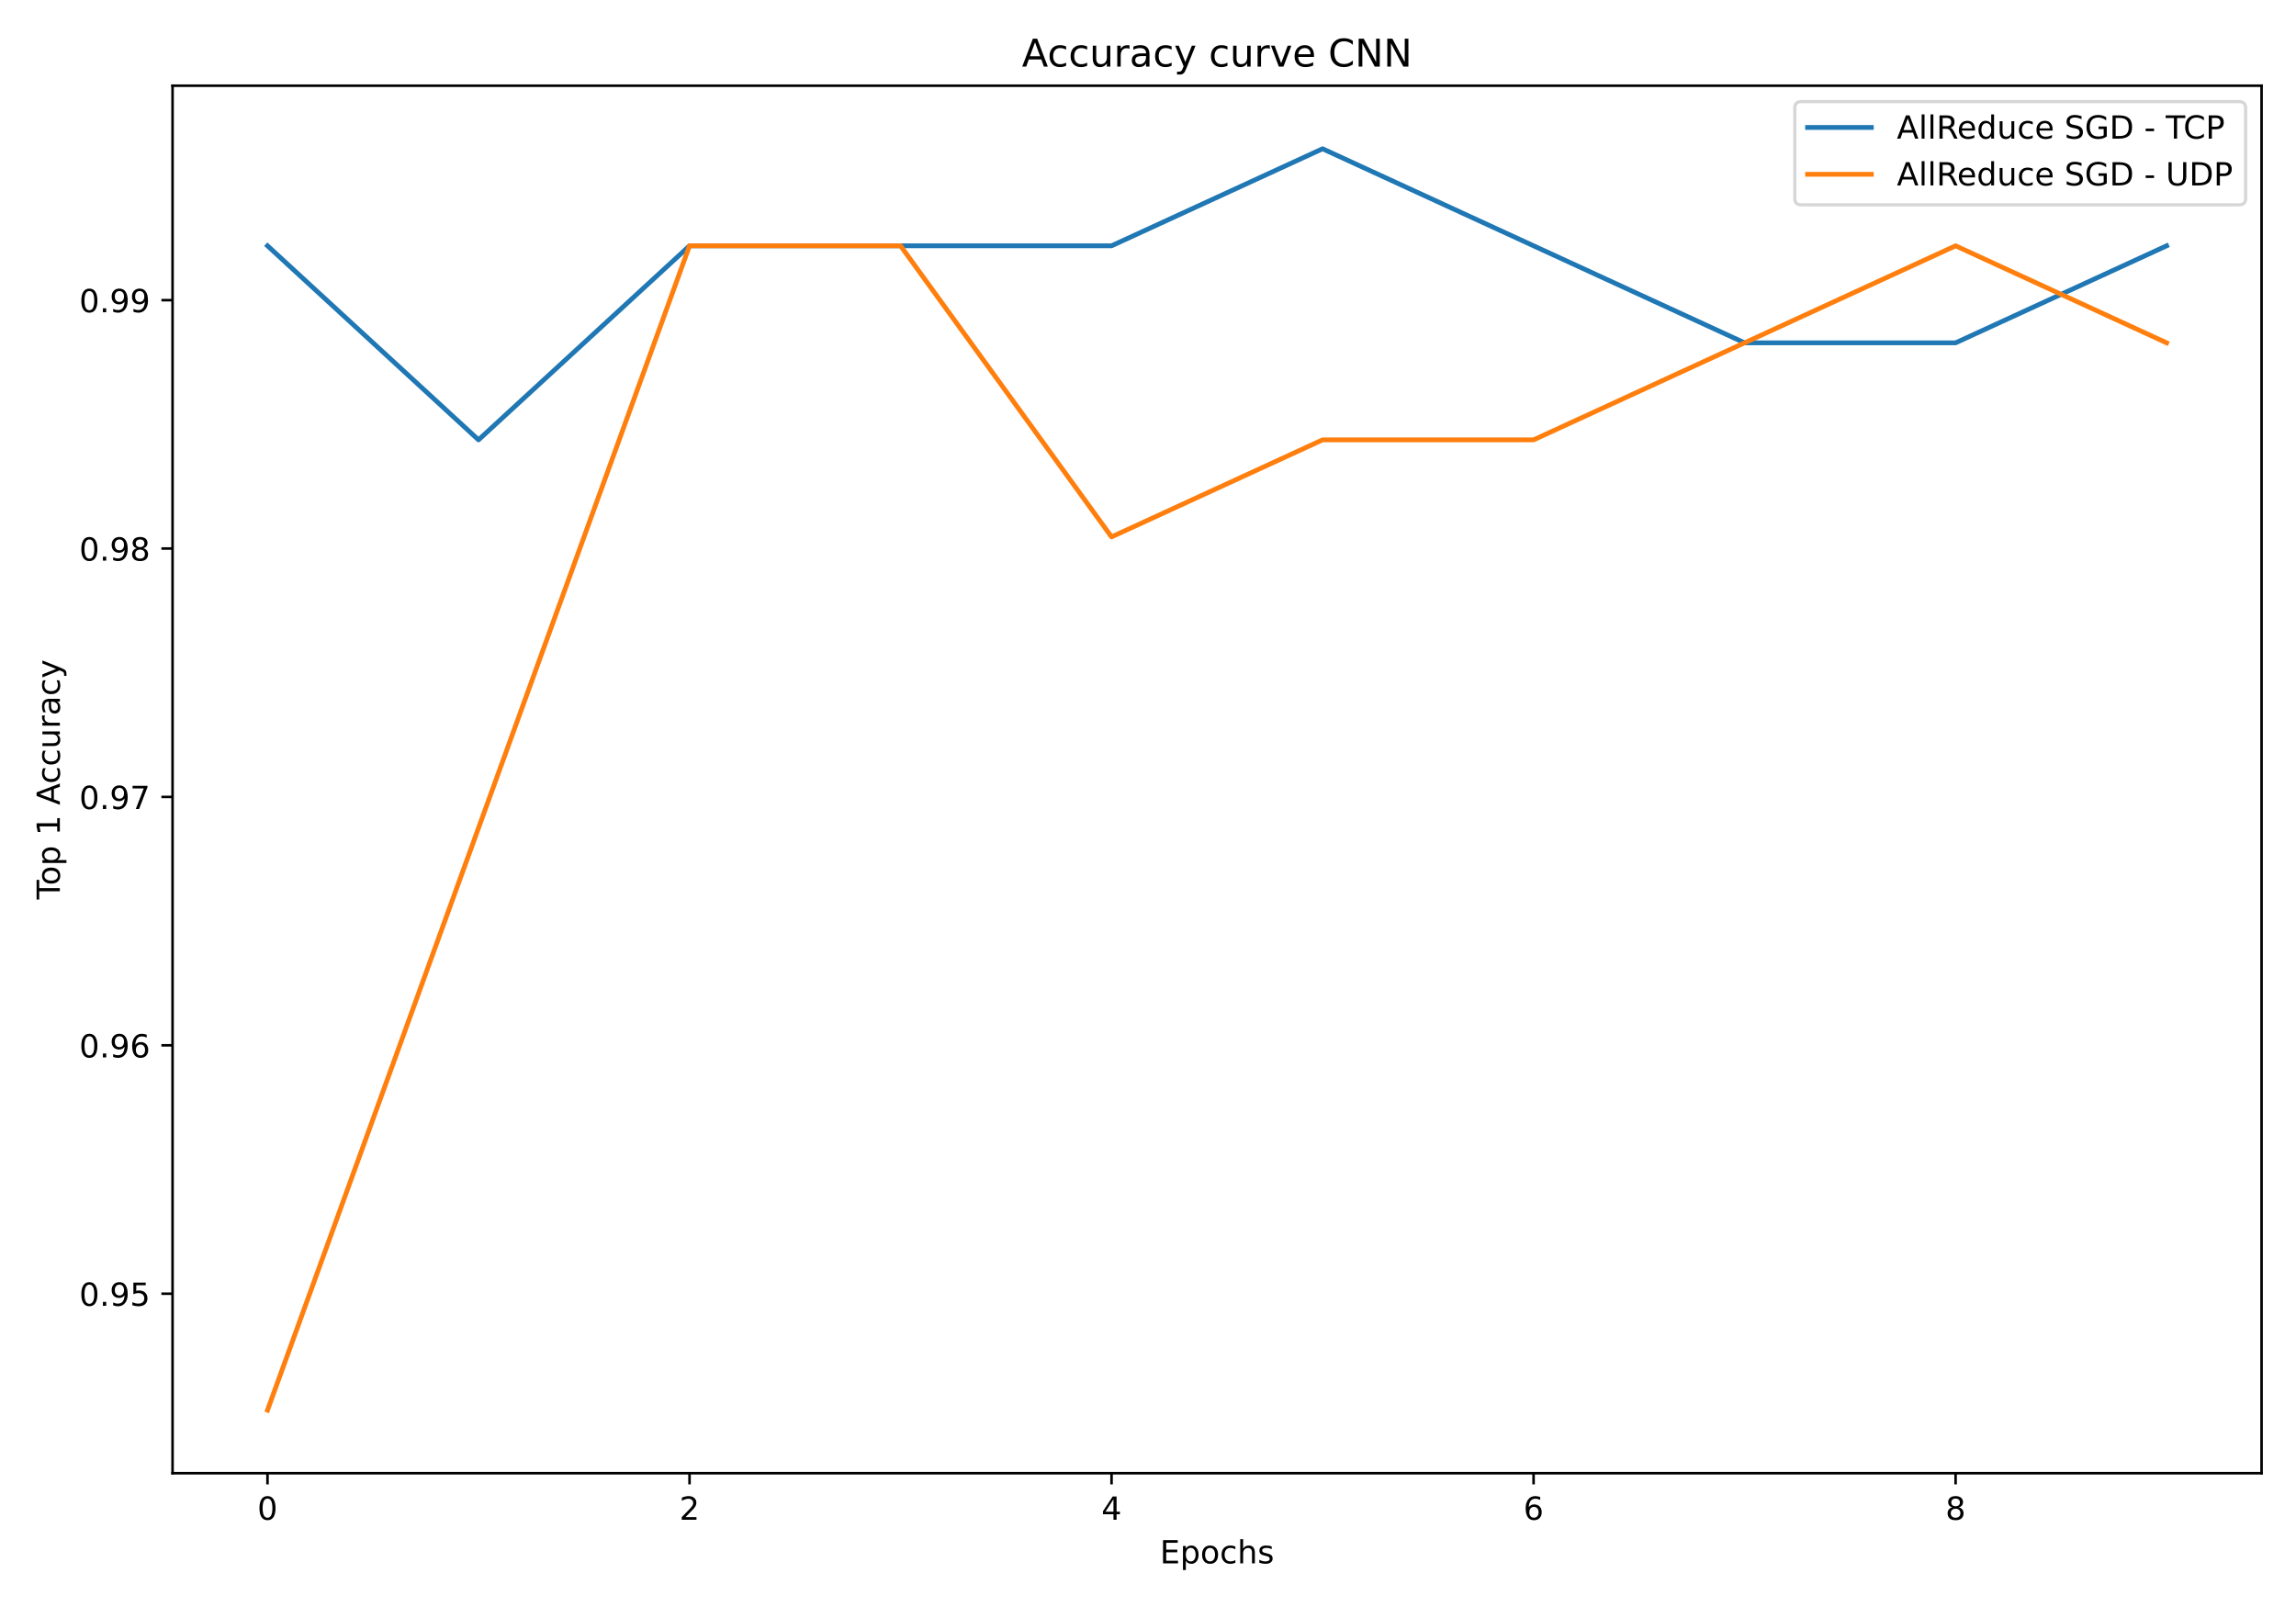
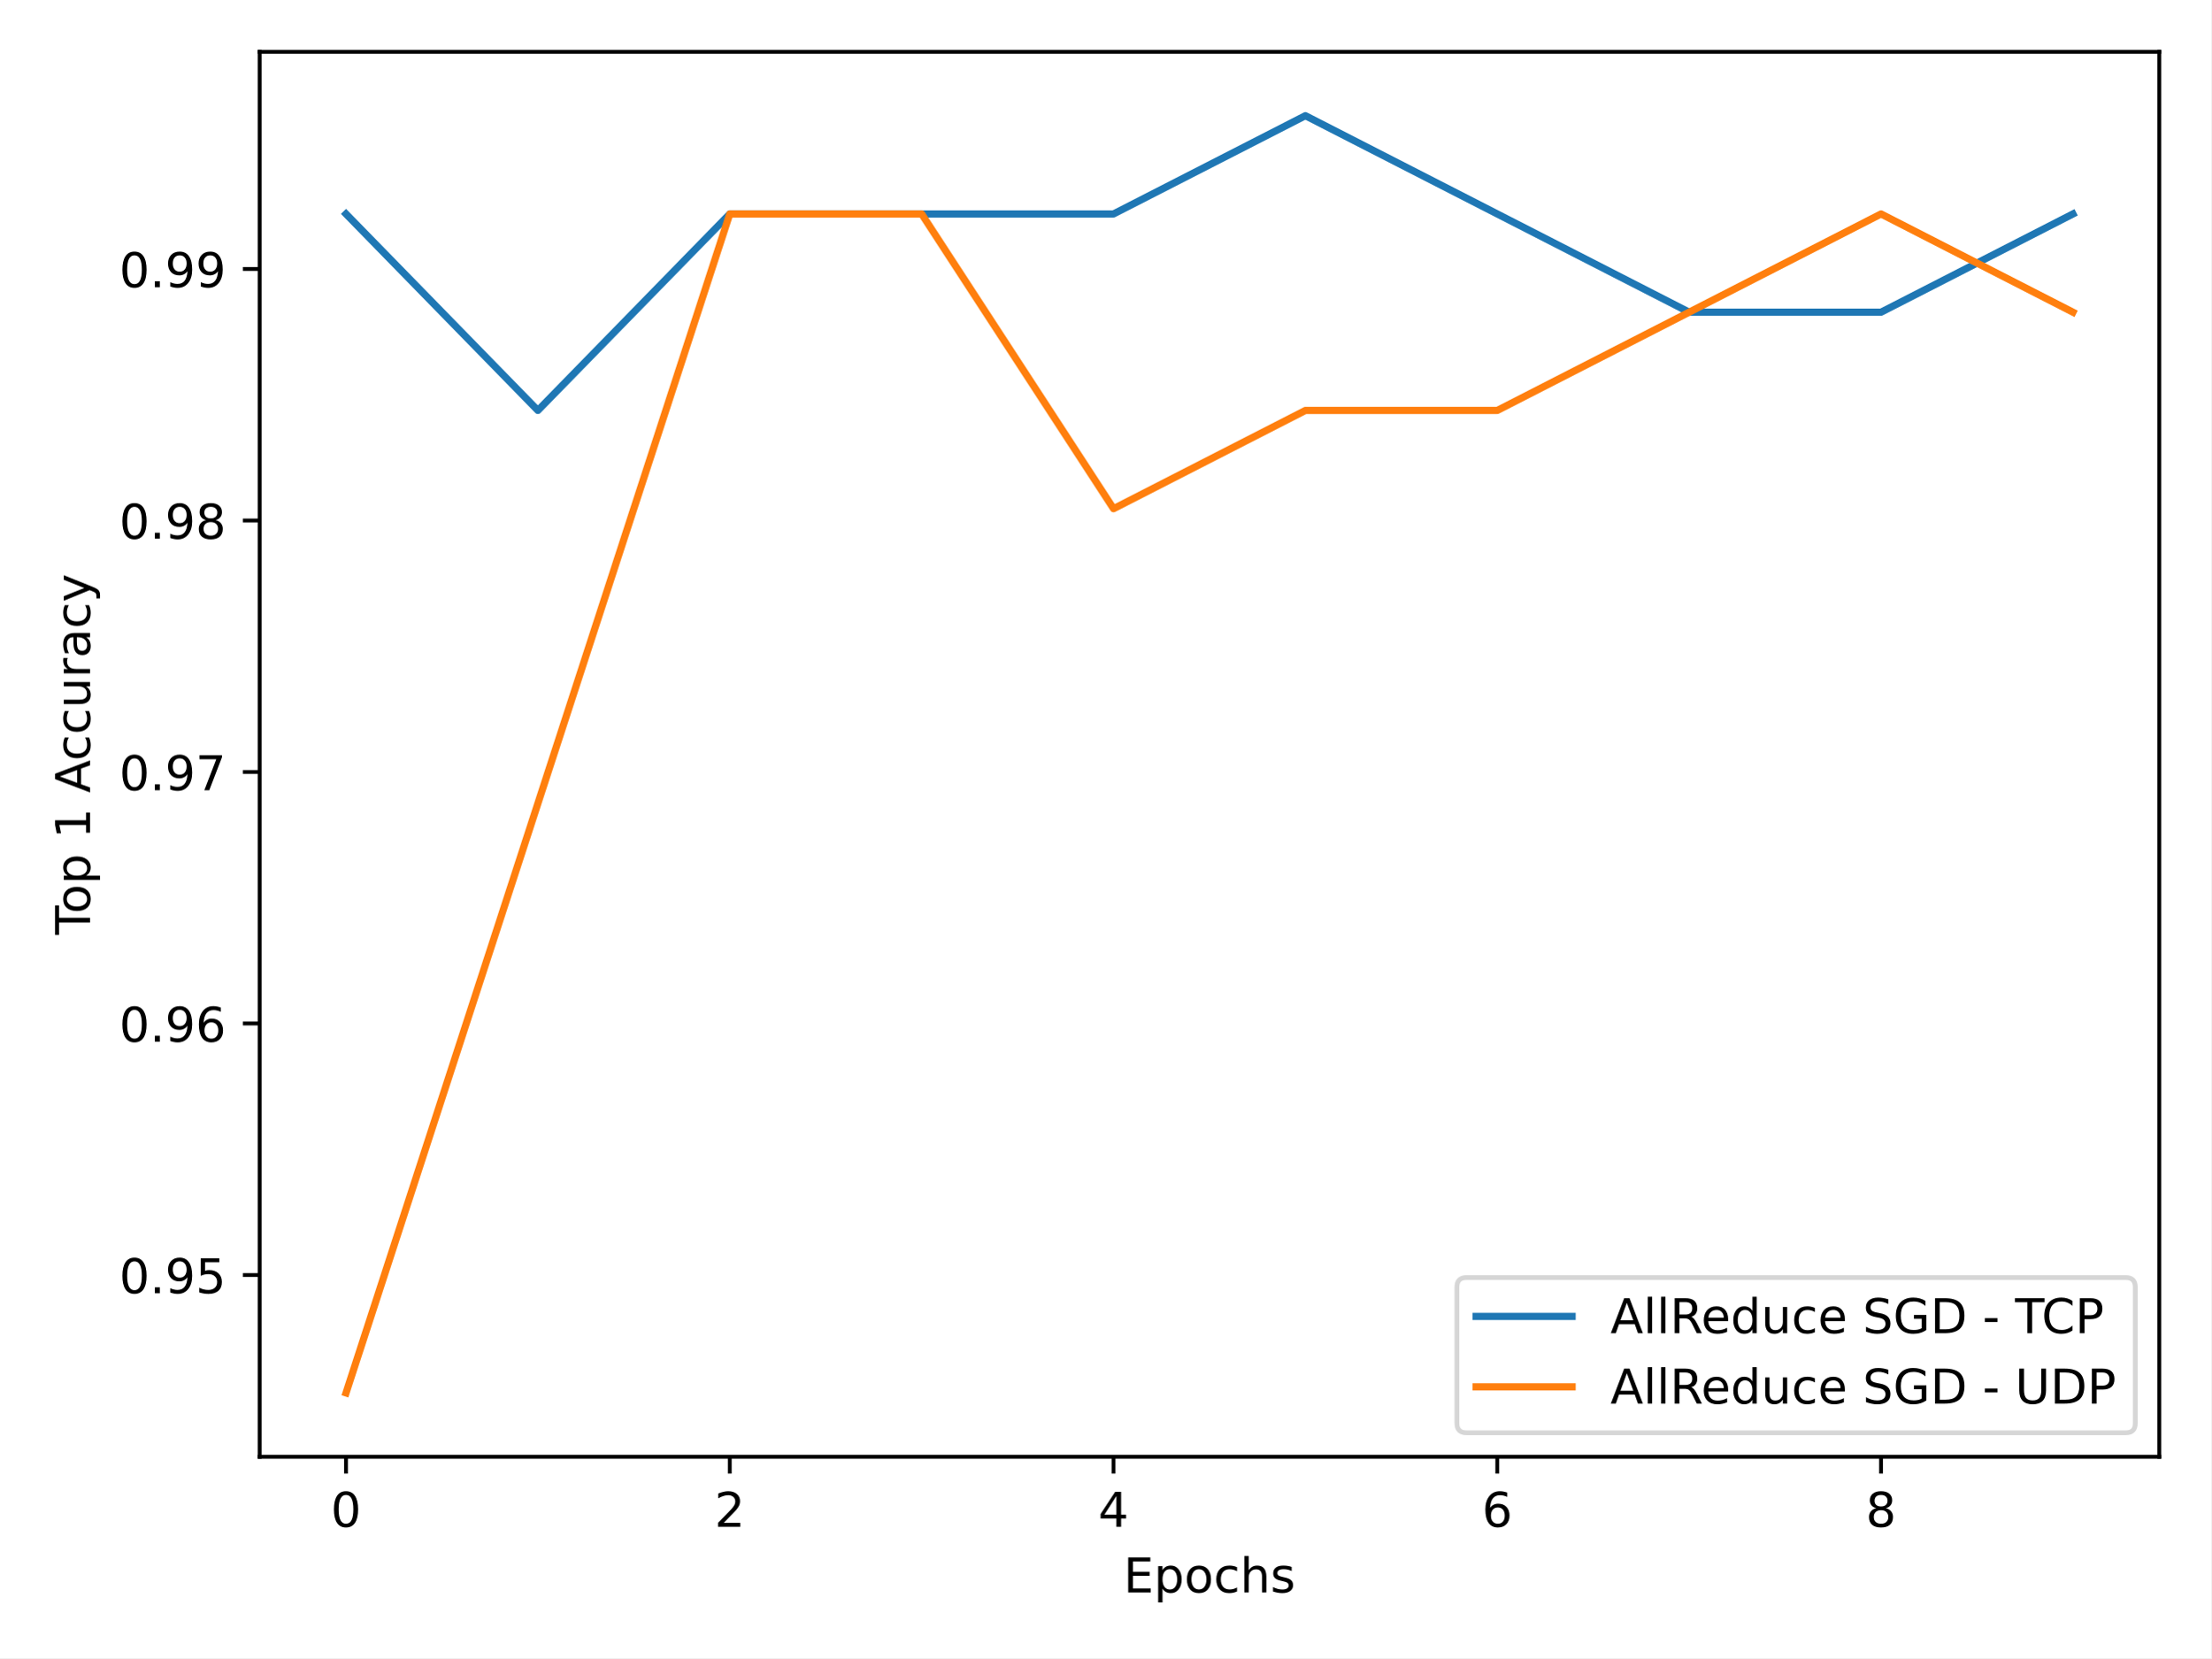
- <svg xmlns="http://www.w3.org/2000/svg" xmlns:xlink="http://www.w3.org/1999/xlink" height="504pt" version="1.1" viewBox="0 0 720 504" width="720pt">
+ <svg xmlns="http://www.w3.org/2000/svg" xmlns:xlink="http://www.w3.org/1999/xlink" height="345.6pt" version="1.1" viewBox="0 0 460.8 345.6" width="460.8pt">
  <defs>
    <style type="text/css">*{stroke-linecap:butt;stroke-linejoin:round;}</style>
  </defs>
  <g id="figure_1">
    <g id="patch_1">
-       <path d="M 0 504  L 720 504  L 720 0  L 0 0  z " style="fill:#ffffff;" />
+       <path d="M 0 345.6  L 460.8 345.6  L 460.8 0  L 0 0  z " style="fill:#ffffff;" />
    </g>
    <g id="axes_1">
      <g id="patch_2">
-         <path d="M 54.11 462.04  L 709.2 462.04  L 709.2 26.88  L 54.11 26.88  z " style="fill:#ffffff;" />
+         <path d="M 54.11 303.64  L 450 303.64  L 450 10.8  L 54.11 10.8  z " style="fill:#ffffff;" />
      </g>
      <g id="matplotlib.axis_1">
        <g id="xtick_1">
          <g id="line2d_1">
            <defs>
-               <path d="M 0 0  L 0 3.5  " id="m49e1ad4b17" style="stroke:#000000;stroke-width:0.8;" />
-             </defs>
-             <g>
-               <use style="stroke:#000000;stroke-width:0.8;" x="83.887" xlink:href="#m49e1ad4b17" y="462.04" />
+               <path d="M 0 0  L 0 3.5  " id="mf8618cf4aa" style="stroke:#000000;stroke-width:0.8;" />
+             </defs>
+             <g>
+               <use style="stroke:#000000;stroke-width:0.8;" x="72.105" xlink:href="#mf8618cf4aa" y="303.64" />
            </g>
          </g>
          <g id="text_1">
-             <g transform="translate(80.70557 476.6384)scale(0.1 -0.1)">
+             <g transform="translate(68.92375 318.2384)scale(0.1 -0.1)">
              <defs>
                <path d="M 31.781 66.406  Q 24.172 66.406 20.328 58.906  Q 16.5 51.422 16.5 36.375  Q 16.5 21.391 20.328 13.891  Q 24.172 6.391 31.781 6.391  Q 39.453 6.391 43.281 13.891  Q 47.125 21.391 47.125 36.375  Q 47.125 51.422 43.281 58.906  Q 39.453 66.406 31.781 66.406  z M 31.781 74.219  Q 44.047 74.219 50.516 64.516  Q 56.984 54.828 56.984 36.375  Q 56.984 17.969 50.516 8.266  Q 44.047 -1.422 31.781 -1.422  Q 19.531 -1.422 13.062 8.266  Q 6.594 17.969 6.594 36.375  Q 6.594 54.828 13.062 64.516  Q 19.531 74.219 31.781 74.219  z " id="DejaVuSans-48" />
              </defs>
              <use xlink:href="#DejaVuSans-48" />
            </g>
          </g>
        </g>
        <g id="xtick_2">
          <g id="line2d_2">
            <g>
-               <use style="stroke:#000000;stroke-width:0.8;" x="216.228" xlink:href="#m49e1ad4b17" y="462.04" />
+               <use style="stroke:#000000;stroke-width:0.8;" x="152.083" xlink:href="#mf8618cf4aa" y="303.64" />
            </g>
          </g>
          <g id="text_2">
-             <g transform="translate(213.047 476.6384)scale(0.1 -0.1)">
+             <g transform="translate(148.9015 318.2384)scale(0.1 -0.1)">
              <defs>
                <path d="M 19.188 8.297  L 53.609 8.297  L 53.609 0  L 7.328 0  L 7.328 8.297  Q 12.938 14.109 22.625 23.891  Q 32.328 33.688 34.812 36.531  Q 39.547 41.844 41.422 45.531  Q 43.312 49.219 43.312 52.781  Q 43.312 58.594 39.234 62.25  Q 35.156 65.922 28.609 65.922  Q 23.969 65.922 18.812 64.312  Q 13.672 62.703 7.812 59.422  L 7.812 69.391  Q 13.766 71.781 18.938 73  Q 24.125 74.219 28.422 74.219  Q 39.75 74.219 46.484 68.547  Q 53.219 62.891 53.219 53.422  Q 53.219 48.922 51.531 44.891  Q 49.859 40.875 45.406 35.406  Q 44.188 33.984 37.641 27.219  Q 31.109 20.453 19.188 8.297  z " id="DejaVuSans-50" />
              </defs>
              <use xlink:href="#DejaVuSans-50" />
            </g>
          </g>
        </g>
        <g id="xtick_3">
          <g id="line2d_3">
            <g>
-               <use style="stroke:#000000;stroke-width:0.8;" x="348.57" xlink:href="#m49e1ad4b17" y="462.04" />
+               <use style="stroke:#000000;stroke-width:0.8;" x="232.061" xlink:href="#mf8618cf4aa" y="303.64" />
            </g>
          </g>
          <g id="text_3">
-             <g transform="translate(345.3884 476.6384)scale(0.1 -0.1)">
+             <g transform="translate(228.8793 318.2384)scale(0.1 -0.1)">
              <defs>
                <path d="M 37.797 64.312  L 12.891 25.391  L 37.797 25.391  z M 35.203 72.906  L 47.609 72.906  L 47.609 25.391  L 58.016 25.391  L 58.016 17.188  L 47.609 17.188  L 47.609 0  L 37.797 0  L 37.797 17.188  L 4.891 17.188  L 4.891 26.703  z " id="DejaVuSans-52" />
              </defs>
              <use xlink:href="#DejaVuSans-52" />
            </g>
          </g>
        </g>
        <g id="xtick_4">
          <g id="line2d_4">
            <g>
-               <use style="stroke:#000000;stroke-width:0.8;" x="480.911" xlink:href="#m49e1ad4b17" y="462.04" />
+               <use style="stroke:#000000;stroke-width:0.8;" x="312.038" xlink:href="#mf8618cf4aa" y="303.64" />
            </g>
          </g>
          <g id="text_4">
-             <g transform="translate(477.7298 476.6384)scale(0.1 -0.1)">
+             <g transform="translate(308.8571 318.2384)scale(0.1 -0.1)">
              <defs>
                <path d="M 33.016 40.375  Q 26.375 40.375 22.484 35.828  Q 18.609 31.297 18.609 23.391  Q 18.609 15.531 22.484 10.953  Q 26.375 6.391 33.016 6.391  Q 39.656 6.391 43.531 10.953  Q 47.406 15.531 47.406 23.391  Q 47.406 31.297 43.531 35.828  Q 39.656 40.375 33.016 40.375  z M 52.594 71.297  L 52.594 62.312  Q 48.875 64.062 45.094 64.984  Q 41.312 65.922 37.594 65.922  Q 27.828 65.922 22.672 59.328  Q 17.531 52.734 16.797 39.406  Q 19.672 43.656 24.016 45.922  Q 28.375 48.188 33.594 48.188  Q 44.578 48.188 50.953 41.516  Q 57.328 34.859 57.328 23.391  Q 57.328 12.156 50.688 5.359  Q 44.047 -1.422 33.016 -1.422  Q 20.359 -1.422 13.672 8.266  Q 6.984 17.969 6.984 36.375  Q 6.984 53.656 15.188 63.938  Q 23.391 74.219 37.203 74.219  Q 40.922 74.219 44.703 73.484  Q 48.484 72.75 52.594 71.297  z " id="DejaVuSans-54" />
              </defs>
              <use xlink:href="#DejaVuSans-54" />
            </g>
          </g>
        </g>
        <g id="xtick_5">
          <g id="line2d_5">
            <g>
-               <use style="stroke:#000000;stroke-width:0.8;" x="613.252" xlink:href="#m49e1ad4b17" y="462.04" />
+               <use style="stroke:#000000;stroke-width:0.8;" x="392.016" xlink:href="#mf8618cf4aa" y="303.64" />
            </g>
          </g>
          <g id="text_5">
-             <g transform="translate(610.0712 476.6384)scale(0.1 -0.1)">
+             <g transform="translate(388.8349 318.2384)scale(0.1 -0.1)">
              <defs>
                <path d="M 31.781 34.625  Q 24.75 34.625 20.719 30.859  Q 16.703 27.094 16.703 20.516  Q 16.703 13.922 20.719 10.156  Q 24.75 6.391 31.781 6.391  Q 38.812 6.391 42.859 10.172  Q 46.922 13.969 46.922 20.516  Q 46.922 27.094 42.891 30.859  Q 38.875 34.625 31.781 34.625  z M 21.922 38.812  Q 15.578 40.375 12.031 44.719  Q 8.5 49.078 8.5 55.328  Q 8.5 64.062 14.719 69.141  Q 20.953 74.219 31.781 74.219  Q 42.672 74.219 48.875 69.141  Q 55.078 64.062 55.078 55.328  Q 55.078 49.078 51.531 44.719  Q 48 40.375 41.703 38.812  Q 48.828 37.156 52.797 32.312  Q 56.781 27.484 56.781 20.516  Q 56.781 9.906 50.312 4.234  Q 43.844 -1.422 31.781 -1.422  Q 19.734 -1.422 13.25 4.234  Q 6.781 9.906 6.781 20.516  Q 6.781 27.484 10.781 32.312  Q 14.797 37.156 21.922 38.812  z M 18.312 54.391  Q 18.312 48.734 21.844 45.562  Q 25.391 42.391 31.781 42.391  Q 38.141 42.391 41.719 45.562  Q 45.312 48.734 45.312 54.391  Q 45.312 60.062 41.719 63.234  Q 38.141 66.406 31.781 66.406  Q 25.391 66.406 21.844 63.234  Q 18.312 60.062 18.312 54.391  z " id="DejaVuSans-56" />
              </defs>
              <use xlink:href="#DejaVuSans-56" />
            </g>
          </g>
        </g>
        <g id="text_6">
-           <g transform="translate(363.7394 490.3166)scale(0.1 -0.1)">
+           <g transform="translate(234.1394 331.9166)scale(0.1 -0.1)">
            <defs>
              <path d="M 9.812 72.906  L 55.906 72.906  L 55.906 64.594  L 19.672 64.594  L 19.672 43.016  L 54.391 43.016  L 54.391 34.719  L 19.672 34.719  L 19.672 8.297  L 56.781 8.297  L 56.781 0  L 9.812 0  z " id="DejaVuSans-69" />
              <path d="M 18.109 8.203  L 18.109 -20.797  L 9.078 -20.797  L 9.078 54.688  L 18.109 54.688  L 18.109 46.391  Q 20.953 51.266 25.266 53.625  Q 29.594 56 35.594 56  Q 45.562 56 51.781 48.094  Q 58.016 40.188 58.016 27.297  Q 58.016 14.406 51.781 6.484  Q 45.562 -1.422 35.594 -1.422  Q 29.594 -1.422 25.266 0.953  Q 20.953 3.328 18.109 8.203  z M 48.688 27.297  Q 48.688 37.203 44.609 42.844  Q 40.531 48.484 33.406 48.484  Q 26.266 48.484 22.188 42.844  Q 18.109 37.203 18.109 27.297  Q 18.109 17.391 22.188 11.75  Q 26.266 6.109 33.406 6.109  Q 40.531 6.109 44.609 11.75  Q 48.688 17.391 48.688 27.297  z " id="DejaVuSans-112" />
              <path d="M 30.609 48.391  Q 23.391 48.391 19.188 42.75  Q 14.984 37.109 14.984 27.297  Q 14.984 17.484 19.156 11.844  Q 23.344 6.203 30.609 6.203  Q 37.797 6.203 41.984 11.859  Q 46.188 17.531 46.188 27.297  Q 46.188 37.016 41.984 42.703  Q 37.797 48.391 30.609 48.391  z M 30.609 56  Q 42.328 56 49.016 48.375  Q 55.719 40.766 55.719 27.297  Q 55.719 13.875 49.016 6.219  Q 42.328 -1.422 30.609 -1.422  Q 18.844 -1.422 12.172 6.219  Q 5.516 13.875 5.516 27.297  Q 5.516 40.766 12.172 48.375  Q 18.844 56 30.609 56  z " id="DejaVuSans-111" />
              <path d="M 48.781 52.594  L 48.781 44.188  Q 44.969 46.297 41.141 47.344  Q 37.312 48.391 33.406 48.391  Q 24.656 48.391 19.812 42.844  Q 14.984 37.312 14.984 27.297  Q 14.984 17.281 19.812 11.734  Q 24.656 6.203 33.406 6.203  Q 37.312 6.203 41.141 7.25  Q 44.969 8.297 48.781 10.406  L 48.781 2.094  Q 45.016 0.344 40.984 -0.531  Q 36.969 -1.422 32.422 -1.422  Q 20.062 -1.422 12.781 6.344  Q 5.516 14.109 5.516 27.297  Q 5.516 40.672 12.859 48.328  Q 20.219 56 33.016 56  Q 37.156 56 41.109 55.141  Q 45.062 54.297 48.781 52.594  z " id="DejaVuSans-99" />
              <path d="M 54.891 33.016  L 54.891 0  L 45.906 0  L 45.906 32.719  Q 45.906 40.484 42.875 44.328  Q 39.844 48.188 33.797 48.188  Q 26.516 48.188 22.312 43.547  Q 18.109 38.922 18.109 30.906  L 18.109 0  L 9.078 0  L 9.078 75.984  L 18.109 75.984  L 18.109 46.188  Q 21.344 51.125 25.703 53.562  Q 30.078 56 35.797 56  Q 45.219 56 50.047 50.172  Q 54.891 44.344 54.891 33.016  z " id="DejaVuSans-104" />
              <path d="M 44.281 53.078  L 44.281 44.578  Q 40.484 46.531 36.375 47.5  Q 32.281 48.484 27.875 48.484  Q 21.188 48.484 17.844 46.438  Q 14.5 44.391 14.5 40.281  Q 14.5 37.156 16.891 35.375  Q 19.281 33.594 26.516 31.984  L 29.594 31.297  Q 39.156 29.25 43.188 25.516  Q 47.219 21.781 47.219 15.094  Q 47.219 7.469 41.188 3.016  Q 35.156 -1.422 24.609 -1.422  Q 20.219 -1.422 15.453 -0.562  Q 10.688 0.297 5.422 2  L 5.422 11.281  Q 10.406 8.688 15.234 7.391  Q 20.062 6.109 24.812 6.109  Q 31.156 6.109 34.562 8.281  Q 37.984 10.453 37.984 14.406  Q 37.984 18.062 35.516 20.016  Q 33.062 21.969 24.703 23.781  L 21.578 24.516  Q 13.234 26.266 9.516 29.906  Q 5.812 33.547 5.812 39.891  Q 5.812 47.609 11.281 51.797  Q 16.75 56 26.812 56  Q 31.781 56 36.172 55.266  Q 40.578 54.547 44.281 53.078  z " id="DejaVuSans-115" />
            </defs>
            <use xlink:href="#DejaVuSans-69" />
            <use x="63.184" xlink:href="#DejaVuSans-112" />
            <use x="126.66" xlink:href="#DejaVuSans-111" />
            <use x="187.842" xlink:href="#DejaVuSans-99" />
            <use x="242.822" xlink:href="#DejaVuSans-104" />
            <use x="306.201" xlink:href="#DejaVuSans-115" />
          </g>
        </g>
      </g>
      <g id="matplotlib.axis_2">
        <g id="ytick_1">
          <g id="line2d_6">
            <defs>
-               <path d="M 0 0  L -3.5 0  " id="m6194f94084" style="stroke:#000000;stroke-width:0.8;" />
-             </defs>
-             <g>
-               <use style="stroke:#000000;stroke-width:0.8;" x="54.11" xlink:href="#m6194f94084" y="405.743" />
+               <path d="M 0 0  L -3.5 0  " id="m10db26e4a4" style="stroke:#000000;stroke-width:0.8;" />
+             </defs>
+             <g>
+               <use style="stroke:#000000;stroke-width:0.8;" x="54.11" xlink:href="#m10db26e4a4" y="265.755" />
            </g>
          </g>
          <g id="text_7">
-             <g transform="translate(24.84437 409.5423)scale(0.1 -0.1)">
+             <g transform="translate(24.84437 269.5543)scale(0.1 -0.1)">
              <defs>
                <path d="M 10.688 12.406  L 21 12.406  L 21 0  L 10.688 0  z " id="DejaVuSans-46" />
                <path d="M 10.984 1.516  L 10.984 10.5  Q 14.703 8.734 18.5 7.812  Q 22.312 6.891 25.984 6.891  Q 35.75 6.891 40.891 13.453  Q 46.047 20.016 46.781 33.406  Q 43.953 29.203 39.594 26.953  Q 35.25 24.703 29.984 24.703  Q 19.047 24.703 12.672 31.312  Q 6.297 37.938 6.297 49.422  Q 6.297 60.641 12.938 67.422  Q 19.578 74.219 30.609 74.219  Q 43.266 74.219 49.922 64.516  Q 56.594 54.828 56.594 36.375  Q 56.594 19.141 48.406 8.859  Q 40.234 -1.422 26.422 -1.422  Q 22.703 -1.422 18.891 -0.688  Q 15.094 0.047 10.984 1.516  z M 30.609 32.422  Q 37.25 32.422 41.125 36.953  Q 45.016 41.5 45.016 49.422  Q 45.016 57.281 41.125 61.844  Q 37.25 66.406 30.609 66.406  Q 23.969 66.406 20.094 61.844  Q 16.219 57.281 16.219 49.422  Q 16.219 41.5 20.094 36.953  Q 23.969 32.422 30.609 32.422  z " id="DejaVuSans-57" />
                <path d="M 10.797 72.906  L 49.516 72.906  L 49.516 64.594  L 19.828 64.594  L 19.828 46.734  Q 21.969 47.469 24.109 47.828  Q 26.266 48.188 28.422 48.188  Q 40.625 48.188 47.75 41.5  Q 54.891 34.812 54.891 23.391  Q 54.891 11.625 47.562 5.094  Q 40.234 -1.422 26.906 -1.422  Q 22.312 -1.422 17.547 -0.641  Q 12.797 0.141 7.719 1.703  L 7.719 11.625  Q 12.109 9.234 16.797 8.062  Q 21.484 6.891 26.703 6.891  Q 35.156 6.891 40.078 11.328  Q 45.016 15.766 45.016 23.391  Q 45.016 31 40.078 35.438  Q 35.156 39.891 26.703 39.891  Q 22.75 39.891 18.812 39.016  Q 14.891 38.141 10.797 36.281  z " id="DejaVuSans-53" />
              </defs>
              <use xlink:href="#DejaVuSans-48" />
              <use x="63.623" xlink:href="#DejaVuSans-46" />
              <use x="95.41" xlink:href="#DejaVuSans-57" />
              <use x="159.033" xlink:href="#DejaVuSans-53" />
            </g>
          </g>
        </g>
        <g id="ytick_2">
          <g id="line2d_7">
            <g>
-               <use style="stroke:#000000;stroke-width:0.8;" x="54.11" xlink:href="#m6194f94084" y="327.84" />
+               <use style="stroke:#000000;stroke-width:0.8;" x="54.11" xlink:href="#m10db26e4a4" y="213.331" />
            </g>
          </g>
          <g id="text_8">
-             <g transform="translate(24.84437 331.6395)scale(0.1 -0.1)">
+             <g transform="translate(24.84437 217.1298)scale(0.1 -0.1)">
              <use xlink:href="#DejaVuSans-48" />
              <use x="63.623" xlink:href="#DejaVuSans-46" />
              <use x="95.41" xlink:href="#DejaVuSans-57" />
              <use x="159.033" xlink:href="#DejaVuSans-54" />
            </g>
          </g>
        </g>
        <g id="ytick_3">
          <g id="line2d_8">
            <g>
-               <use style="stroke:#000000;stroke-width:0.8;" x="54.11" xlink:href="#m6194f94084" y="249.938" />
+               <use style="stroke:#000000;stroke-width:0.8;" x="54.11" xlink:href="#m10db26e4a4" y="160.906" />
            </g>
          </g>
          <g id="text_9">
-             <g transform="translate(24.84437 253.7368)scale(0.1 -0.1)">
+             <g transform="translate(24.84437 164.7053)scale(0.1 -0.1)">
              <defs>
                <path d="M 8.203 72.906  L 55.078 72.906  L 55.078 68.703  L 28.609 0  L 18.312 0  L 43.219 64.594  L 8.203 64.594  z " id="DejaVuSans-55" />
              </defs>
              <use xlink:href="#DejaVuSans-48" />
              <use x="63.623" xlink:href="#DejaVuSans-46" />
              <use x="95.41" xlink:href="#DejaVuSans-57" />
              <use x="159.033" xlink:href="#DejaVuSans-55" />
            </g>
          </g>
        </g>
        <g id="ytick_4">
          <g id="line2d_9">
            <g>
-               <use style="stroke:#000000;stroke-width:0.8;" x="54.11" xlink:href="#m6194f94084" y="172.035" />
+               <use style="stroke:#000000;stroke-width:0.8;" x="54.11" xlink:href="#m10db26e4a4" y="108.482" />
            </g>
          </g>
          <g id="text_10">
-             <g transform="translate(24.84437 175.834)scale(0.1 -0.1)">
+             <g transform="translate(24.84437 112.2808)scale(0.1 -0.1)">
              <use xlink:href="#DejaVuSans-48" />
              <use x="63.623" xlink:href="#DejaVuSans-46" />
              <use x="95.41" xlink:href="#DejaVuSans-57" />
              <use x="159.033" xlink:href="#DejaVuSans-56" />
            </g>
          </g>
        </g>
        <g id="ytick_5">
          <g id="line2d_10">
            <g>
-               <use style="stroke:#000000;stroke-width:0.8;" x="54.11" xlink:href="#m6194f94084" y="94.132" />
+               <use style="stroke:#000000;stroke-width:0.8;" x="54.11" xlink:href="#m10db26e4a4" y="56.057" />
            </g>
          </g>
          <g id="text_11">
-             <g transform="translate(24.84437 97.93122)scale(0.1 -0.1)">
+             <g transform="translate(24.84437 59.85631)scale(0.1 -0.1)">
              <use xlink:href="#DejaVuSans-48" />
              <use x="63.623" xlink:href="#DejaVuSans-46" />
              <use x="95.41" xlink:href="#DejaVuSans-57" />
              <use x="159.033" xlink:href="#DejaVuSans-57" />
            </g>
          </g>
        </g>
        <g id="text_12">
-           <g transform="translate(18.76469 282.085)rotate(-90)scale(0.1 -0.1)">
+           <g transform="translate(18.76469 194.845)rotate(-90)scale(0.1 -0.1)">
            <defs>
              <path d="M -0.297 72.906  L 61.375 72.906  L 61.375 64.594  L 35.5 64.594  L 35.5 0  L 25.594 0  L 25.594 64.594  L -0.297 64.594  z " id="DejaVuSans-84" />
              <path id="DejaVuSans-32" />
              <path d="M 12.406 8.297  L 28.516 8.297  L 28.516 63.922  L 10.984 60.406  L 10.984 69.391  L 28.422 72.906  L 38.281 72.906  L 38.281 8.297  L 54.391 8.297  L 54.391 0  L 12.406 0  z " id="DejaVuSans-49" />
              <path d="M 34.188 63.188  L 20.797 26.906  L 47.609 26.906  z M 28.609 72.906  L 39.797 72.906  L 67.578 0  L 57.328 0  L 50.688 18.703  L 17.828 18.703  L 11.188 0  L 0.781 0  z " id="DejaVuSans-65" />
              <path d="M 8.5 21.578  L 8.5 54.688  L 17.484 54.688  L 17.484 21.922  Q 17.484 14.156 20.5 10.266  Q 23.531 6.391 29.594 6.391  Q 36.859 6.391 41.078 11.031  Q 45.312 15.672 45.312 23.688  L 45.312 54.688  L 54.297 54.688  L 54.297 0  L 45.312 0  L 45.312 8.406  Q 42.047 3.422 37.719 1  Q 33.406 -1.422 27.688 -1.422  Q 18.266 -1.422 13.375 4.438  Q 8.5 10.297 8.5 21.578  z M 31.109 56  z " id="DejaVuSans-117" />
              <path d="M 41.109 46.297  Q 39.594 47.172 37.812 47.578  Q 36.031 48 33.891 48  Q 26.266 48 22.188 43.047  Q 18.109 38.094 18.109 28.812  L 18.109 0  L 9.078 0  L 9.078 54.688  L 18.109 54.688  L 18.109 46.188  Q 20.953 51.172 25.484 53.578  Q 30.031 56 36.531 56  Q 37.453 56 38.578 55.875  Q 39.703 55.766 41.062 55.516  z " id="DejaVuSans-114" />
              <path d="M 34.281 27.484  Q 23.391 27.484 19.188 25  Q 14.984 22.516 14.984 16.5  Q 14.984 11.719 18.141 8.906  Q 21.297 6.109 26.703 6.109  Q 34.188 6.109 38.703 11.406  Q 43.219 16.703 43.219 25.484  L 43.219 27.484  z M 52.203 31.203  L 52.203 0  L 43.219 0  L 43.219 8.297  Q 40.141 3.328 35.547 0.953  Q 30.953 -1.422 24.312 -1.422  Q 15.922 -1.422 10.953 3.297  Q 6 8.016 6 15.922  Q 6 25.141 12.172 29.828  Q 18.359 34.516 30.609 34.516  L 43.219 34.516  L 43.219 35.406  Q 43.219 41.609 39.141 45  Q 35.062 48.391 27.688 48.391  Q 23 48.391 18.547 47.266  Q 14.109 46.141 10.016 43.891  L 10.016 52.203  Q 14.938 54.109 19.578 55.047  Q 24.219 56 28.609 56  Q 40.484 56 46.344 49.844  Q 52.203 43.703 52.203 31.203  z " id="DejaVuSans-97" />
              <path d="M 32.172 -5.078  Q 28.375 -14.844 24.75 -17.812  Q 21.141 -20.797 15.094 -20.797  L 7.906 -20.797  L 7.906 -13.281  L 13.188 -13.281  Q 16.891 -13.281 18.938 -11.516  Q 21 -9.766 23.484 -3.219  L 25.094 0.875  L 2.984 54.688  L 12.5 54.688  L 29.594 11.922  L 46.688 54.688  L 56.203 54.688  z " id="DejaVuSans-121" />
            </defs>
            <use xlink:href="#DejaVuSans-84" />
            <use x="44.084" xlink:href="#DejaVuSans-111" />
            <use x="105.266" xlink:href="#DejaVuSans-112" />
            <use x="168.742" xlink:href="#DejaVuSans-32" />
            <use x="200.529" xlink:href="#DejaVuSans-49" />
            <use x="264.152" xlink:href="#DejaVuSans-32" />
            <use x="295.939" xlink:href="#DejaVuSans-65" />
            <use x="362.598" xlink:href="#DejaVuSans-99" />
            <use x="417.578" xlink:href="#DejaVuSans-99" />
            <use x="472.559" xlink:href="#DejaVuSans-117" />
            <use x="535.938" xlink:href="#DejaVuSans-114" />
            <use x="577.051" xlink:href="#DejaVuSans-97" />
            <use x="638.33" xlink:href="#DejaVuSans-99" />
            <use x="693.311" xlink:href="#DejaVuSans-121" />
          </g>
        </g>
      </g>
      <g id="line2d_11">
-         <path clip-path="url(#pe79b748b10)" d="M 83.887 77.091  L 150.058 137.952  L 216.228 77.091  L 282.399 77.091  L 348.57 77.091  L 414.74 46.66  L 480.911 77.091  L 547.082 107.522  L 613.252 107.522  L 679.423 77.091  " style="fill:none;stroke:#1f77b4;stroke-linecap:square;stroke-width:1.5;" />
+         <path clip-path="url(#pa1e0e144a6)" d="M 72.105 44.589  L 112.094 85.546  L 152.083 44.589  L 192.072 44.589  L 232.061 44.589  L 272.049 24.111  L 312.038 44.589  L 352.027 65.068  L 392.016 65.068  L 432.005 44.589  " style="fill:none;stroke:#1f77b4;stroke-linecap:square;stroke-width:1.5;" />
      </g>
      <g id="line2d_12">
-         <path clip-path="url(#pe79b748b10)" d="M 83.887 442.26  L 150.058 259.675  L 216.228 77.091  L 282.399 77.091  L 348.57 168.383  L 414.74 137.952  L 480.911 137.952  L 547.082 107.522  L 613.252 77.091  L 679.423 107.522  " style="fill:none;stroke:#ff7f0e;stroke-linecap:square;stroke-width:1.5;" />
+         <path clip-path="url(#pa1e0e144a6)" d="M 72.105 290.329  L 112.094 167.459  L 152.083 44.589  L 192.072 44.589  L 232.061 106.024  L 272.049 85.546  L 312.038 85.546  L 352.027 65.068  L 392.016 44.589  L 432.005 65.068  " style="fill:none;stroke:#ff7f0e;stroke-linecap:square;stroke-width:1.5;" />
      </g>
      <g id="patch_3">
-         <path d="M 54.11 462.04  L 54.11 26.88  " style="fill:none;stroke:#000000;stroke-linecap:square;stroke-linejoin:miter;stroke-width:0.8;" />
+         <path d="M 54.11 303.64  L 54.11 10.8  " style="fill:none;stroke:#000000;stroke-linecap:square;stroke-linejoin:miter;stroke-width:0.8;" />
      </g>
      <g id="patch_4">
-         <path d="M 709.2 462.04  L 709.2 26.88  " style="fill:none;stroke:#000000;stroke-linecap:square;stroke-linejoin:miter;stroke-width:0.8;" />
+         <path d="M 450 303.64  L 450 10.8  " style="fill:none;stroke:#000000;stroke-linecap:square;stroke-linejoin:miter;stroke-width:0.8;" />
      </g>
      <g id="patch_5">
-         <path d="M 54.11 462.04  L 709.2 462.04  " style="fill:none;stroke:#000000;stroke-linecap:square;stroke-linejoin:miter;stroke-width:0.8;" />
+         <path d="M 54.11 303.64  L 450 303.64  " style="fill:none;stroke:#000000;stroke-linecap:square;stroke-linejoin:miter;stroke-width:0.8;" />
      </g>
      <g id="patch_6">
-         <path d="M 54.11 26.88  L 709.2 26.88  " style="fill:none;stroke:#000000;stroke-linecap:square;stroke-linejoin:miter;stroke-width:0.8;" />
-       </g>
-       <g id="text_13">
-         <g transform="translate(320.4691 20.88)scale(0.12 -0.12)">
-           <defs>
-             <path d="M 2.984 54.688  L 12.5 54.688  L 29.594 8.797  L 46.688 54.688  L 56.203 54.688  L 35.688 0  L 23.484 0  z " id="DejaVuSans-118" />
-             <path d="M 56.203 29.594  L 56.203 25.203  L 14.891 25.203  Q 15.484 15.922 20.484 11.062  Q 25.484 6.203 34.422 6.203  Q 39.594 6.203 44.453 7.469  Q 49.312 8.734 54.109 11.281  L 54.109 2.781  Q 49.266 0.734 44.188 -0.344  Q 39.109 -1.422 33.891 -1.422  Q 20.797 -1.422 13.156 6.188  Q 5.516 13.812 5.516 26.812  Q 5.516 40.234 12.766 48.109  Q 20.016 56 32.328 56  Q 43.359 56 49.781 48.891  Q 56.203 41.797 56.203 29.594  z M 47.219 32.234  Q 47.125 39.594 43.094 43.984  Q 39.062 48.391 32.422 48.391  Q 24.906 48.391 20.391 44.141  Q 15.875 39.891 15.188 32.172  z " id="DejaVuSans-101" />
-             <path d="M 64.406 67.281  L 64.406 56.891  Q 59.422 61.531 53.781 63.812  Q 48.141 66.109 41.797 66.109  Q 29.297 66.109 22.656 58.469  Q 16.016 50.828 16.016 36.375  Q 16.016 21.969 22.656 14.328  Q 29.297 6.688 41.797 6.688  Q 48.141 6.688 53.781 8.984  Q 59.422 11.281 64.406 15.922  L 64.406 5.609  Q 59.234 2.094 53.438 0.328  Q 47.656 -1.422 41.219 -1.422  Q 24.656 -1.422 15.125 8.703  Q 5.609 18.844 5.609 36.375  Q 5.609 53.953 15.125 64.078  Q 24.656 74.219 41.219 74.219  Q 47.75 74.219 53.531 72.484  Q 59.328 70.75 64.406 67.281  z " id="DejaVuSans-67" />
-             <path d="M 9.812 72.906  L 23.094 72.906  L 55.422 11.922  L 55.422 72.906  L 64.984 72.906  L 64.984 0  L 51.703 0  L 19.391 60.984  L 19.391 0  L 9.812 0  z " id="DejaVuSans-78" />
-           </defs>
-           <use xlink:href="#DejaVuSans-65" />
-           <use x="66.658" xlink:href="#DejaVuSans-99" />
-           <use x="121.639" xlink:href="#DejaVuSans-99" />
-           <use x="176.619" xlink:href="#DejaVuSans-117" />
-           <use x="239.998" xlink:href="#DejaVuSans-114" />
-           <use x="281.111" xlink:href="#DejaVuSans-97" />
-           <use x="342.391" xlink:href="#DejaVuSans-99" />
-           <use x="397.371" xlink:href="#DejaVuSans-121" />
-           <use x="456.551" xlink:href="#DejaVuSans-32" />
-           <use x="488.338" xlink:href="#DejaVuSans-99" />
-           <use x="543.318" xlink:href="#DejaVuSans-117" />
-           <use x="606.697" xlink:href="#DejaVuSans-114" />
-           <use x="647.811" xlink:href="#DejaVuSans-118" />
-           <use x="706.99" xlink:href="#DejaVuSans-101" />
-           <use x="768.514" xlink:href="#DejaVuSans-32" />
-           <use x="800.301" xlink:href="#DejaVuSans-67" />
-           <use x="870.125" xlink:href="#DejaVuSans-78" />
-           <use x="944.93" xlink:href="#DejaVuSans-78" />
-         </g>
+         <path d="M 54.11 10.8  L 450 10.8  " style="fill:none;stroke:#000000;stroke-linecap:square;stroke-linejoin:miter;stroke-width:0.8;" />
      </g>
      <g id="legend_1">
        <g id="patch_7">
-           <path d="M 564.827 64.236  L 702.2 64.236  Q 704.2 64.236 704.2 62.236  L 704.2 33.88  Q 704.2 31.88 702.2 31.88  L 564.827 31.88  Q 562.827 31.88 562.827 33.88  L 562.827 62.236  Q 562.827 64.236 564.827 64.236  z " style="fill:#ffffff;opacity:0.8;stroke:#cccccc;stroke-linejoin:miter;" />
+           <path d="M 305.627 298.64  L 443 298.64  Q 445 298.64 445 296.64  L 445 268.284  Q 445 266.284 443 266.284  L 305.627 266.284  Q 303.627 266.284 303.627 268.284  L 303.627 296.64  Q 303.627 298.64 305.627 298.64  z " style="fill:#ffffff;opacity:0.8;stroke:#cccccc;stroke-linejoin:miter;" />
        </g>
        <g id="line2d_13">
-           <path d="M 566.827 39.978  L 586.827 39.978  " style="fill:none;stroke:#1f77b4;stroke-linecap:square;stroke-width:1.5;" />
+           <path d="M 307.627 274.382  L 327.627 274.382  " style="fill:none;stroke:#1f77b4;stroke-linecap:square;stroke-width:1.5;" />
        </g>
        <g id="line2d_14" />
-         <g id="text_14">
-           <g transform="translate(594.8266 43.47844)scale(0.1 -0.1)">
+         <g id="text_13">
+           <g transform="translate(335.6266 277.8822)scale(0.1 -0.1)">
            <defs>
              <path d="M 9.422 75.984  L 18.406 75.984  L 18.406 0  L 9.422 0  z " id="DejaVuSans-108" />
              <path d="M 44.391 34.188  Q 47.562 33.109 50.562 29.594  Q 53.562 26.078 56.594 19.922  L 66.609 0  L 56 0  L 46.688 18.703  Q 43.062 26.031 39.672 28.422  Q 36.281 30.812 30.422 30.812  L 19.672 30.812  L 19.672 0  L 9.812 0  L 9.812 72.906  L 32.078 72.906  Q 44.578 72.906 50.734 67.672  Q 56.891 62.453 56.891 51.906  Q 56.891 45.016 53.688 40.469  Q 50.484 35.938 44.391 34.188  z M 19.672 64.797  L 19.672 38.922  L 32.078 38.922  Q 39.203 38.922 42.844 42.219  Q 46.484 45.516 46.484 51.906  Q 46.484 58.297 42.844 61.547  Q 39.203 64.797 32.078 64.797  z " id="DejaVuSans-82" />
+               <path d="M 56.203 29.594  L 56.203 25.203  L 14.891 25.203  Q 15.484 15.922 20.484 11.062  Q 25.484 6.203 34.422 6.203  Q 39.594 6.203 44.453 7.469  Q 49.312 8.734 54.109 11.281  L 54.109 2.781  Q 49.266 0.734 44.188 -0.344  Q 39.109 -1.422 33.891 -1.422  Q 20.797 -1.422 13.156 6.188  Q 5.516 13.812 5.516 26.812  Q 5.516 40.234 12.766 48.109  Q 20.016 56 32.328 56  Q 43.359 56 49.781 48.891  Q 56.203 41.797 56.203 29.594  z M 47.219 32.234  Q 47.125 39.594 43.094 43.984  Q 39.062 48.391 32.422 48.391  Q 24.906 48.391 20.391 44.141  Q 15.875 39.891 15.188 32.172  z " id="DejaVuSans-101" />
              <path d="M 45.406 46.391  L 45.406 75.984  L 54.391 75.984  L 54.391 0  L 45.406 0  L 45.406 8.203  Q 42.578 3.328 38.25 0.953  Q 33.938 -1.422 27.875 -1.422  Q 17.969 -1.422 11.734 6.484  Q 5.516 14.406 5.516 27.297  Q 5.516 40.188 11.734 48.094  Q 17.969 56 27.875 56  Q 33.938 56 38.25 53.625  Q 42.578 51.266 45.406 46.391  z M 14.797 27.297  Q 14.797 17.391 18.875 11.75  Q 22.953 6.109 30.078 6.109  Q 37.203 6.109 41.297 11.75  Q 45.406 17.391 45.406 27.297  Q 45.406 37.203 41.297 42.844  Q 37.203 48.484 30.078 48.484  Q 22.953 48.484 18.875 42.844  Q 14.797 37.203 14.797 27.297  z " id="DejaVuSans-100" />
              <path d="M 53.516 70.516  L 53.516 60.891  Q 47.906 63.578 42.922 64.891  Q 37.938 66.219 33.297 66.219  Q 25.25 66.219 20.875 63.094  Q 16.5 59.969 16.5 54.203  Q 16.5 49.359 19.406 46.891  Q 22.312 44.438 30.422 42.922  L 36.375 41.703  Q 47.406 39.594 52.656 34.297  Q 57.906 29 57.906 20.125  Q 57.906 9.516 50.797 4.047  Q 43.703 -1.422 29.984 -1.422  Q 24.812 -1.422 18.969 -0.25  Q 13.141 0.922 6.891 3.219  L 6.891 13.375  Q 12.891 10.016 18.656 8.297  Q 24.422 6.594 29.984 6.594  Q 38.422 6.594 43.016 9.906  Q 47.609 13.234 47.609 19.391  Q 47.609 24.75 44.312 27.781  Q 41.016 30.812 33.5 32.328  L 27.484 33.5  Q 16.453 35.688 11.516 40.375  Q 6.594 45.062 6.594 53.422  Q 6.594 63.094 13.406 68.656  Q 20.219 74.219 32.172 74.219  Q 37.312 74.219 42.625 73.281  Q 47.953 72.359 53.516 70.516  z " id="DejaVuSans-83" />
              <path d="M 59.516 10.406  L 59.516 29.984  L 43.406 29.984  L 43.406 38.094  L 69.281 38.094  L 69.281 6.781  Q 63.578 2.734 56.688 0.656  Q 49.812 -1.422 42 -1.422  Q 24.906 -1.422 15.25 8.562  Q 5.609 18.562 5.609 36.375  Q 5.609 54.25 15.25 64.234  Q 24.906 74.219 42 74.219  Q 49.125 74.219 55.547 72.453  Q 61.969 70.703 67.391 67.281  L 67.391 56.781  Q 61.922 61.422 55.766 63.766  Q 49.609 66.109 42.828 66.109  Q 29.438 66.109 22.719 58.641  Q 16.016 51.172 16.016 36.375  Q 16.016 21.625 22.719 14.156  Q 29.438 6.688 42.828 6.688  Q 48.047 6.688 52.141 7.594  Q 56.25 8.5 59.516 10.406  z " id="DejaVuSans-71" />
              <path d="M 19.672 64.797  L 19.672 8.109  L 31.594 8.109  Q 46.688 8.109 53.688 14.938  Q 60.688 21.781 60.688 36.531  Q 60.688 51.172 53.688 57.984  Q 46.688 64.797 31.594 64.797  z M 9.812 72.906  L 30.078 72.906  Q 51.266 72.906 61.172 64.094  Q 71.094 55.281 71.094 36.531  Q 71.094 17.672 61.125 8.828  Q 51.172 0 30.078 0  L 9.812 0  z " id="DejaVuSans-68" />
              <path d="M 4.891 31.391  L 31.203 31.391  L 31.203 23.391  L 4.891 23.391  z " id="DejaVuSans-45" />
+               <path d="M 64.406 67.281  L 64.406 56.891  Q 59.422 61.531 53.781 63.812  Q 48.141 66.109 41.797 66.109  Q 29.297 66.109 22.656 58.469  Q 16.016 50.828 16.016 36.375  Q 16.016 21.969 22.656 14.328  Q 29.297 6.688 41.797 6.688  Q 48.141 6.688 53.781 8.984  Q 59.422 11.281 64.406 15.922  L 64.406 5.609  Q 59.234 2.094 53.438 0.328  Q 47.656 -1.422 41.219 -1.422  Q 24.656 -1.422 15.125 8.703  Q 5.609 18.844 5.609 36.375  Q 5.609 53.953 15.125 64.078  Q 24.656 74.219 41.219 74.219  Q 47.75 74.219 53.531 72.484  Q 59.328 70.75 64.406 67.281  z " id="DejaVuSans-67" />
              <path d="M 19.672 64.797  L 19.672 37.406  L 32.078 37.406  Q 38.969 37.406 42.719 40.969  Q 46.484 44.531 46.484 51.125  Q 46.484 57.672 42.719 61.234  Q 38.969 64.797 32.078 64.797  z M 9.812 72.906  L 32.078 72.906  Q 44.344 72.906 50.609 67.359  Q 56.891 61.812 56.891 51.125  Q 56.891 40.328 50.609 34.812  Q 44.344 29.297 32.078 29.297  L 19.672 29.297  L 19.672 0  L 9.812 0  z " id="DejaVuSans-80" />
            </defs>
            <use xlink:href="#DejaVuSans-65" />
            <use x="68.408" xlink:href="#DejaVuSans-108" />
            <use x="96.191" xlink:href="#DejaVuSans-108" />
            <use x="123.975" xlink:href="#DejaVuSans-82" />
            <use x="188.957" xlink:href="#DejaVuSans-101" />
            <use x="250.48" xlink:href="#DejaVuSans-100" />
            <use x="313.957" xlink:href="#DejaVuSans-117" />
            <use x="377.336" xlink:href="#DejaVuSans-99" />
            <use x="432.316" xlink:href="#DejaVuSans-101" />
            <use x="493.84" xlink:href="#DejaVuSans-32" />
            <use x="525.627" xlink:href="#DejaVuSans-83" />
            <use x="589.104" xlink:href="#DejaVuSans-71" />
            <use x="666.594" xlink:href="#DejaVuSans-68" />
            <use x="743.596" xlink:href="#DejaVuSans-32" />
            <use x="775.383" xlink:href="#DejaVuSans-45" />
            <use x="811.467" xlink:href="#DejaVuSans-32" />
            <use x="843.254" xlink:href="#DejaVuSans-84" />
            <use x="898.463" xlink:href="#DejaVuSans-67" />
            <use x="968.287" xlink:href="#DejaVuSans-80" />
          </g>
        </g>
        <g id="line2d_15">
-           <path d="M 566.827 54.657  L 586.827 54.657  " style="fill:none;stroke:#ff7f0e;stroke-linecap:square;stroke-width:1.5;" />
+           <path d="M 307.627 289.06  L 327.627 289.06  " style="fill:none;stroke:#ff7f0e;stroke-linecap:square;stroke-width:1.5;" />
        </g>
        <g id="line2d_16" />
-         <g id="text_15">
-           <g transform="translate(594.8266 58.15656)scale(0.1 -0.1)">
+         <g id="text_14">
+           <g transform="translate(335.6266 292.5603)scale(0.1 -0.1)">
            <defs>
              <path d="M 8.688 72.906  L 18.609 72.906  L 18.609 28.609  Q 18.609 16.891 22.844 11.734  Q 27.094 6.594 36.625 6.594  Q 46.094 6.594 50.344 11.734  Q 54.594 16.891 54.594 28.609  L 54.594 72.906  L 64.5 72.906  L 64.5 27.391  Q 64.5 13.141 57.438 5.859  Q 50.391 -1.422 36.625 -1.422  Q 22.797 -1.422 15.734 5.859  Q 8.688 13.141 8.688 27.391  z " id="DejaVuSans-85" />
            </defs>
            <use xlink:href="#DejaVuSans-65" />
            <use x="68.408" xlink:href="#DejaVuSans-108" />
            <use x="96.191" xlink:href="#DejaVuSans-108" />
            <use x="123.975" xlink:href="#DejaVuSans-82" />
            <use x="188.957" xlink:href="#DejaVuSans-101" />
            <use x="250.48" xlink:href="#DejaVuSans-100" />
            <use x="313.957" xlink:href="#DejaVuSans-117" />
            <use x="377.336" xlink:href="#DejaVuSans-99" />
            <use x="432.316" xlink:href="#DejaVuSans-101" />
            <use x="493.84" xlink:href="#DejaVuSans-32" />
            <use x="525.627" xlink:href="#DejaVuSans-83" />
            <use x="589.104" xlink:href="#DejaVuSans-71" />
            <use x="666.594" xlink:href="#DejaVuSans-68" />
            <use x="743.596" xlink:href="#DejaVuSans-32" />
            <use x="775.383" xlink:href="#DejaVuSans-45" />
            <use x="811.467" xlink:href="#DejaVuSans-32" />
            <use x="843.254" xlink:href="#DejaVuSans-85" />
            <use x="916.447" xlink:href="#DejaVuSans-68" />
            <use x="993.449" xlink:href="#DejaVuSans-80" />
          </g>
        </g>
      </g>
    </g>
  </g>
  <defs>
-     <clipPath id="pe79b748b10">
-       <rect height="435.16" width="655.09" x="54.11" y="26.88" />
+     <clipPath id="pa1e0e144a6">
+       <rect height="292.84" width="395.89" x="54.11" y="10.8" />
    </clipPath>
  </defs>
</svg>
